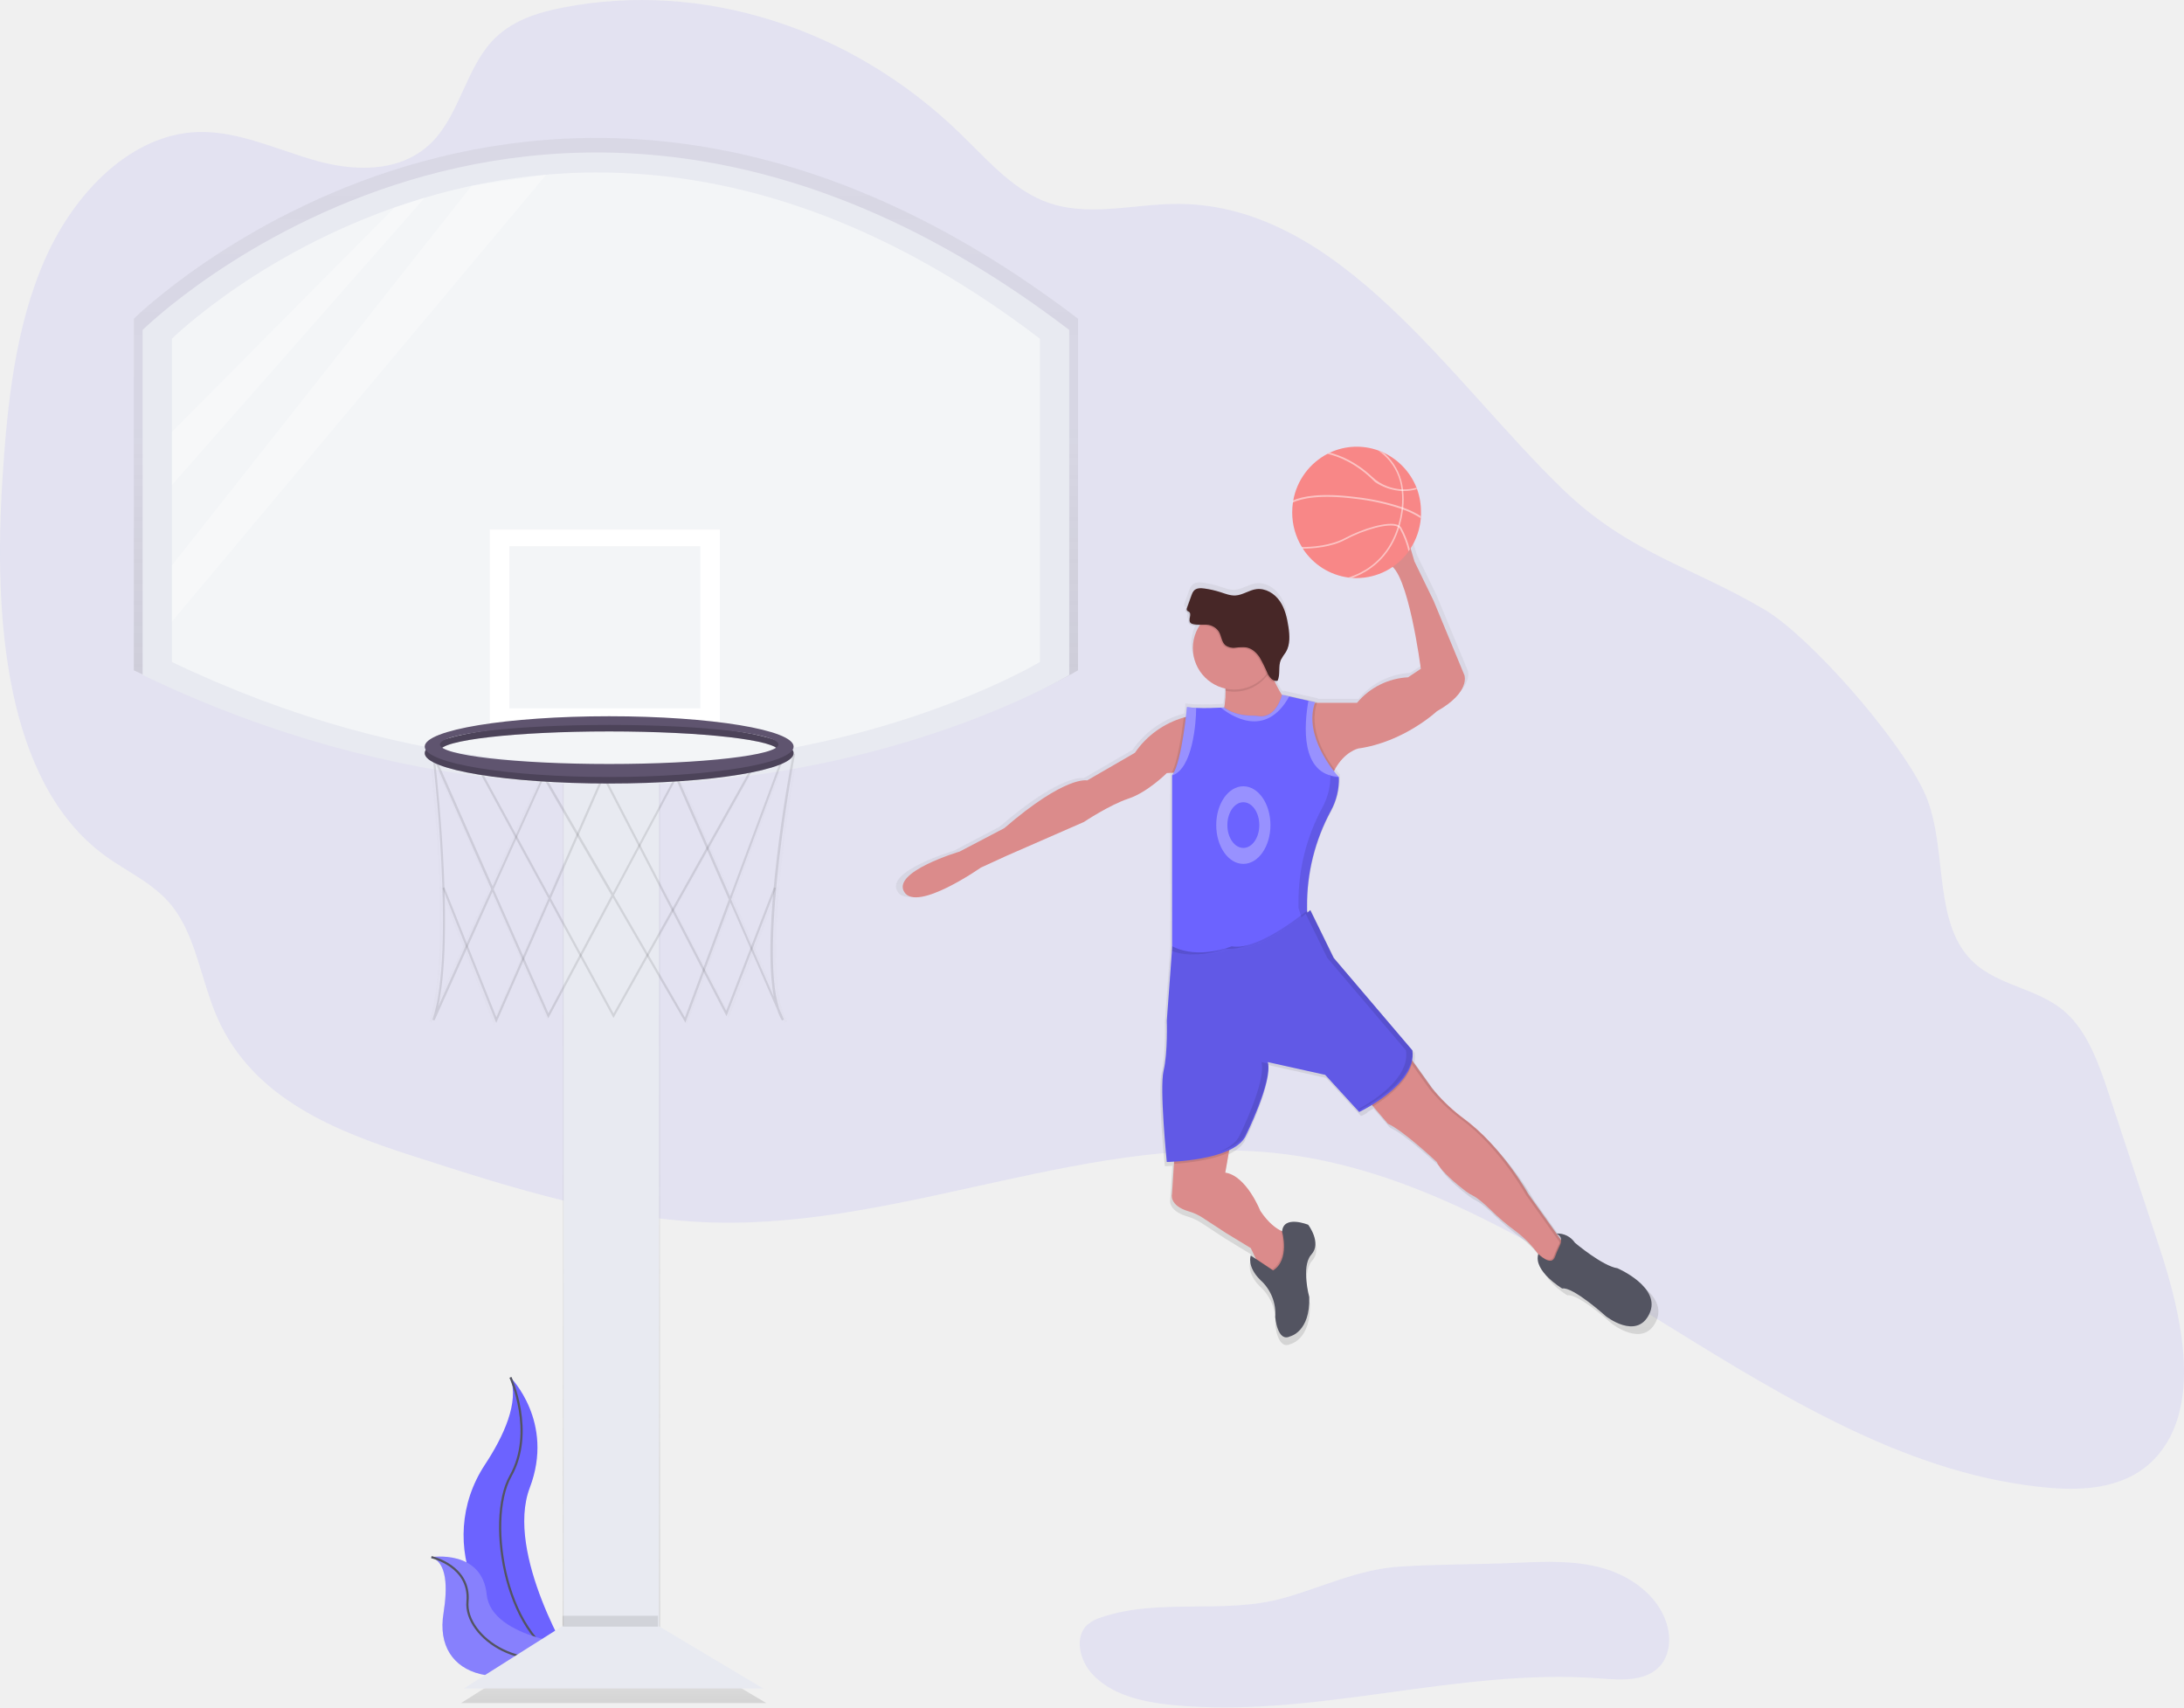
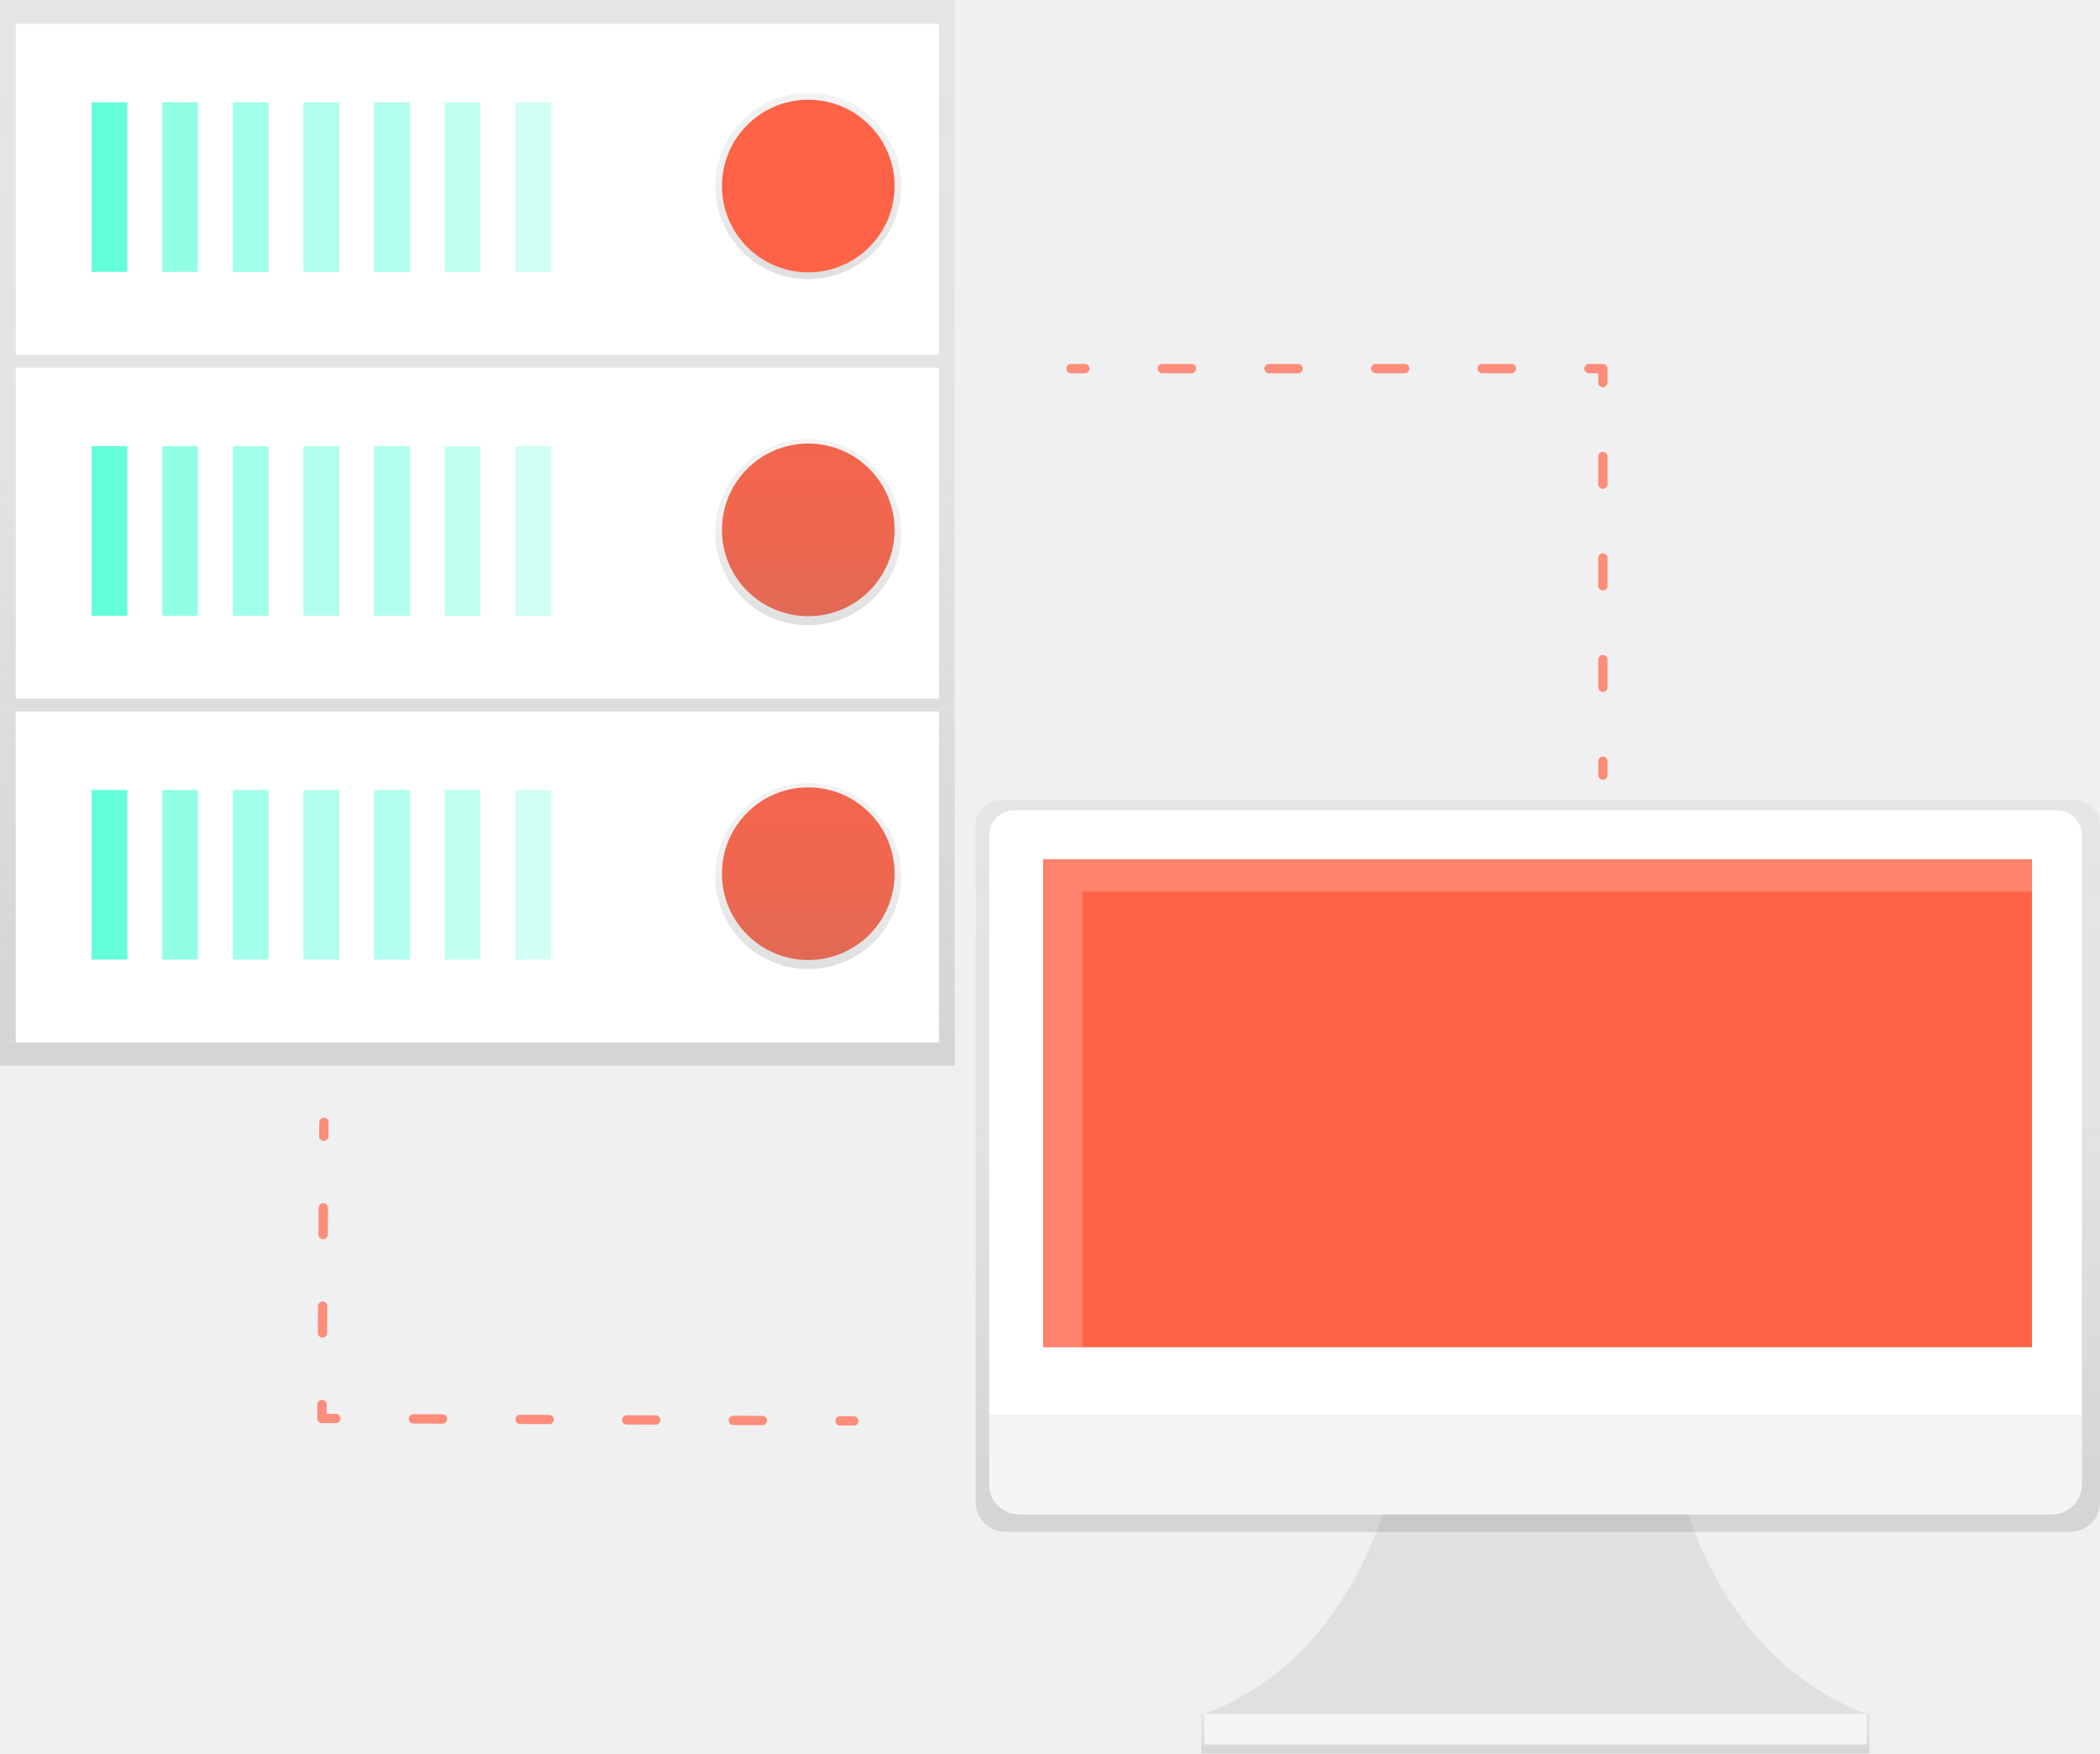
- <svg xmlns="http://www.w3.org/2000/svg" xmlns:xlink="http://www.w3.org/1999/xlink" id="00628a83-0b9a-47d0-8619-b1ca24d7a26b" data-name="Layer 1" width="1006.44" height="786.79" viewBox="0 0 1006.44 786.79">
+ <svg xmlns="http://www.w3.org/2000/svg" xmlns:xlink="http://www.w3.org/1999/xlink" id="d208afe9-d246-44b1-9723-4e792280c828" data-name="Layer 1" width="904" height="754.77" viewBox="0 0 904 754.77">
  <defs>
-     <linearGradient id="154b1a25-d2d5-4d24-bf12-65113bdf24ef" x1="281.77" y1="766.42" x2="281.77" y2="356.78" gradientUnits="userSpaceOnUse">
+     <linearGradient id="d0586609-2d1f-4894-831f-bc1bf1cfe805" x1="205.5" y1="458.72" x2="205.5" gradientUnits="userSpaceOnUse">
      <stop offset="0" stop-color="gray" stop-opacity="0.25" />
      <stop offset="0.54" stop-color="gray" stop-opacity="0.12" />
      <stop offset="1" stop-color="gray" stop-opacity="0.1" />
    </linearGradient>
-     <linearGradient id="f1776664-37cb-48f1-80ae-30292b15ef38" x1="282.79" y1="784.76" x2="282.79" y2="753.17" xlink:href="#154b1a25-d2d5-4d24-bf12-65113bdf24ef" />
-     <linearGradient id="cf3a3245-c568-4114-8717-b243d46b2a23" x1="376" y1="417.12" x2="376" y2="120.14" xlink:href="#154b1a25-d2d5-4d24-bf12-65113bdf24ef" />
-     <linearGradient id="8b3f97c1-33fb-40e9-8f93-a5df9caeeb34" x1="376" y1="407.73" x2="376" y2="129.53" xlink:href="#154b1a25-d2d5-4d24-bf12-65113bdf24ef" />
-     <linearGradient id="5763ee86-6263-43d4-9570-4db35da706dc" x1="278.71" y1="332.33" x2="278.71" y2="240.62" xlink:href="#154b1a25-d2d5-4d24-bf12-65113bdf24ef" />
-     <linearGradient id="c0ee58d2-4045-4f64-8068-9a1b57d12ec8" x1="278.71" y1="324.54" x2="278.71" y2="248.4" xlink:href="#154b1a25-d2d5-4d24-bf12-65113bdf24ef" />
-     <linearGradient id="b7351db0-8488-47e6-875e-ad79cd85291f" x1="379.43" y1="528.7" x2="379.43" y2="399.85" xlink:href="#154b1a25-d2d5-4d24-bf12-65113bdf24ef" />
-     <linearGradient id="df2d30de-7c93-457c-a852-558035659571" x1="372.98" y1="528.83" x2="372.98" y2="406.67" xlink:href="#154b1a25-d2d5-4d24-bf12-65113bdf24ef" />
-     <linearGradient id="810a073f-ed65-4f91-bd1c-fe863edb79d8" x1="317.13" y1="469.09" x2="317.13" y2="351.45" xlink:href="#154b1a25-d2d5-4d24-bf12-65113bdf24ef" />
-     <linearGradient id="80aa0821-7704-436a-990d-04bcfc5f5995" x1="377.53" y1="416.44" x2="377.53" y2="387.91" xlink:href="#154b1a25-d2d5-4d24-bf12-65113bdf24ef" />
-     <linearGradient id="af85e265-87c7-4448-8525-9b56db40aa3d" x1="377.53" y1="413.39" x2="377.53" y2="384.86" xlink:href="#154b1a25-d2d5-4d24-bf12-65113bdf24ef" />
-     <linearGradient id="47c578f4-0670-48af-99fb-bd8518179770" x1="685.33" y1="676.36" x2="685.33" y2="279.53" xlink:href="#154b1a25-d2d5-4d24-bf12-65113bdf24ef" />
+     <linearGradient id="dc1a1433-8955-4fce-8d84-3a5c46e8d5cb" x1="347.94" y1="120.14" x2="347.94" y2="40.02" xlink:href="#d0586609-2d1f-4894-831f-bc1bf1cfe805" />
+     <linearGradient id="6583b9bd-7f21-4a55-b428-c52c7257def0" x1="347.94" y1="269.14" x2="347.94" y2="189.02" xlink:href="#d0586609-2d1f-4894-831f-bc1bf1cfe805" />
+     <linearGradient id="d5bb9150-ad00-4040-8c31-39c92932ad3e" x1="347.94" y1="417.14" x2="347.94" y2="337.02" xlink:href="#d0586609-2d1f-4894-831f-bc1bf1cfe805" />
+     <linearGradient id="43ab44a3-beba-4304-ae82-955b08a7fed3" x1="660.91" y1="754.77" x2="660.91" y2="737.77" xlink:href="#d0586609-2d1f-4894-831f-bc1bf1cfe805" />
+     <linearGradient id="e180fe82-c096-4b7f-a7fc-e0d67eafb4b3" x1="810" y1="732" x2="810" y2="417" xlink:href="#d0586609-2d1f-4894-831f-bc1bf1cfe805" />
  </defs>
-   <path d="M332,691.27s20.48,20.48,8.92,50.87,19.82,80.94,19.82,80.94l-1-.16c-42.07-7.42-63-55.54-39.58-91.28C328.94,718.36,336.07,702.77,332,691.27Z" transform="translate(-96.78 -56.6)" fill="#6c63ff" />
-   <path d="M332,691.27s11.56,25.11,0,45.59-2,78,28.74,86.22" transform="translate(-96.78 -56.6)" fill="none" stroke="#535461" stroke-miterlimit="10" />
-   <path d="M295.56,774.12s23.37-3.72,25.5,17.22S366,815.19,366,815.19l-.8.53c-35.35,23.21-69.14,14.78-64-16C303,788.24,302.89,776.73,295.56,774.12Z" transform="translate(-96.78 -56.6)" fill="#6c63ff" />
-   <path d="M295.56,774.12s23.37-3.72,25.5,17.22S366,815.19,366,815.19l-.8.53c-35.35,23.21-69.14,14.78-64-16C303,788.24,302.89,776.73,295.56,774.12Z" transform="translate(-96.78 -56.6)" fill="#f5f5f5" opacity="0.2" />
-   <path d="M295.56,774.12s18.14,4,16.65,20.48,26.94,36.27,53.79,20.6" transform="translate(-96.78 -56.6)" fill="none" stroke="#535461" stroke-miterlimit="10" />
-   <path d="M983.07,420.67c11.44,23.49,4.16,57.19,20.36,76.39,11.88,14.08,31.6,14,45.07,25.88,10.48,9.27,15.7,24.44,20.45,38.84l23.08,70c10.51,31.88,19.49,72.92-1.68,96.29-12.69,14-31.86,15.59-49.19,14.1C915.73,731.38,814.84,604.88,689.84,588.55,601.49,577,514.2,622.44,425.34,619.93c-47-1.33-92.89-16-138.24-30.64-34.88-11.23-73.59-26-90.22-63.86-7.43-16.92-9.74-37.36-20.78-51.27-8.46-10.67-20.69-15.72-31.2-23.45C99.12,417,93.87,341.6,97.86,278.11c2.21-35.22,5.95-71.28,19.88-102.54s40.14-57.11,70.06-58.13c18.92-.65,37,8.37,55.41,13.41s40,5.19,53.82-10c11.34-12.47,14.9-32.5,26.24-45,8.83-9.71,21.15-13.48,33.06-15.79,64.05-12.42,132.28,9.14,182.51,57.66,12.21,11.79,23.84,25.39,38.76,31.44,19.87,8.05,41.59,1.23,62.6,1.4,74.12.6,124.39,80.82,176.63,131.39,30.54,29.57,60.08,35.94,93.22,55.64C930.56,349.79,970.7,395.28,983.07,420.67Z" transform="translate(-96.78 -56.6)" fill="#6c63ff" opacity="0.1" />
-   <rect x="259.35" y="356.78" width="44.84" height="409.64" fill="url(#154b1a25-d2d5-4d24-bf12-65113bdf24ef)" />
-   <polygon points="353.1 784.76 212.47 784.76 262.41 753.17 300.11 753.17 353.1 784.76" fill="url(#f1776664-37cb-48f1-80ae-30292b15ef38)" />
-   <path d="M158.44,203.47S348,16,593.56,203.47v162s-192.59,116.17-435.11,0Z" transform="translate(-96.78 -56.6)" fill="url(#cf3a3245-c568-4114-8717-b243d46b2a23)" />
-   <path d="M172.2,207.59s177.55-175.64,407.6,0V359.37s-180.41,108.82-407.6,0Z" transform="translate(-96.78 -56.6)" fill="url(#8b3f97c1-33fb-40e9-8f93-a5df9caeeb34)" />
-   <rect x="224.7" y="240.62" width="108.01" height="91.71" fill="url(#5763ee86-6263-43d4-9570-4db35da706dc)" />
-   <rect x="233.87" y="248.4" width="89.67" height="76.14" fill="url(#c0ee58d2-4045-4f64-8068-9a1b57d12ec8)" />
-   <g opacity="0.1">
-     <path d="M413.29,528.7,379.22,470,349,526.64l-26.22-59.36-27.28,60.44-.95-.38c11-32.12.09-123.17,0-124.09l-.42-3.41,28.68,64.93,23.91-53,32.53,56.07L409,412l25.2,57.51,24.46-65.77,6.12-1.22-.14.74c-.18.94-16.89,89-7.39,118.86l2.26,5.16-.9.47a24.73,24.73,0,0,1-2.32-5.29l-22-50.23Zm-33.51-59.79,33.3,57.41,20.61-55.41-24.78-56.55ZM323.3,466,349,524.31l29.58-55.38L346.77,414Zm-27.42-59.56c1.74,15.68,8.51,82.57,1.35,114.85l25-55.29ZM434.8,470.89l20.07,45.8c-6.1-32.6,7-104.11,8.64-112.85l-4.07.81Z" transform="translate(-96.78 -56.6)" fill="url(#b7351db0-8488-47e6-875e-ad79cd85291f)" />
+   <rect width="411" height="458.72" fill="url(#d0586609-2d1f-4894-831f-bc1bf1cfe805)" />
+   <rect x="6.79" y="306.27" width="397.41" height="142.46" fill="#fff" />
+   <rect x="39.41" y="340.06" width="15.4" height="73" fill="#64ffda" />
+   <g opacity="0.7">
+     <rect x="69.81" y="340.06" width="15.4" height="73" fill="#64ffda" />
  </g>
-   <g opacity="0.1">
-     <path d="M324.52,528.83l-25.28-63.29.95-.38,24.38,61L349,470.41l-32.57-59.84.89-.49,32.19,59.15,24.41-55.68.3,0,72.48-6.85L379.56,526.53l-29.93-55Zm25.63-58.47,29.42,54.06,65.31-116.55-70.24,6.64Z" transform="translate(-96.78 -56.6)" fill="url(#df2d30de-7c93-457c-a852-558035659571)" />
+   <g opacity="0.6">
+     <rect x="100.22" y="340.06" width="15.4" height="73" fill="#64ffda" />
  </g>
-   <g opacity="0.1">
-     <polygon points="335.84 469.09 335.32 468.09 275.2 351.92 276.11 351.45 335.71 466.61 358.11 408.57 359.06 408.94 335.84 469.09" fill="url(#810a073f-ed65-4f91-bd1c-fe863edb79d8)" />
+   <g opacity="0.5">
+     <rect x="130.62" y="340.06" width="15.4" height="73" fill="#64ffda" />
  </g>
-   <path d="M377.53,387.91c-47.84,0-86.61,6.39-86.61,14.27s38.78,14.27,86.61,14.27,86.61-6.39,86.61-14.27S425.36,387.91,377.53,387.91Zm0,22.42c-43.9,0-79.48-4.11-79.48-9.17S333.63,392,377.53,392,457,396.09,457,401.16,421.42,410.33,377.53,410.33Z" transform="translate(-96.78 -56.6)" fill="url(#80aa0821-7704-436a-990d-04bcfc5f5995)" />
-   <g opacity="0.2">
-     <path d="M377.53,387.91c-47.84,0-86.61,6.39-86.61,14.27s38.78,14.27,86.61,14.27,86.61-6.39,86.61-14.27S425.36,387.91,377.53,387.91Zm0,22.42c-43.9,0-79.48-4.11-79.48-9.17S333.63,392,377.53,392,457,396.09,457,401.16,421.42,410.33,377.53,410.33Z" transform="translate(-96.78 -56.6)" fill="url(#80aa0821-7704-436a-990d-04bcfc5f5995)" />
+   <g opacity="0.5">
+     <rect x="161.02" y="340.06" width="15.4" height="73" fill="#64ffda" />
  </g>
-   <path d="M377.53,384.86c-47.84,0-86.61,6.39-86.61,14.27s38.78,14.27,86.61,14.27,86.61-6.39,86.61-14.27S425.36,384.86,377.53,384.86Zm0,22.42c-43.9,0-79.48-4.11-79.48-9.17s35.59-9.17,79.48-9.17S457,393,457,398.1,421.42,407.27,377.53,407.27Z" transform="translate(-96.78 -56.6)" fill="url(#af85e265-87c7-4448-8525-9b56db40aa3d)" />
-   <rect x="259.72" y="358.04" width="44" height="402" fill="#e8eaf1" />
-   <polygon points="351.72 778.04 213.72 778.04 262.72 747.04 299.72 747.04 351.72 778.04" fill="#e8eaf1" />
-   <path d="M162.5,208.64s186-184,427,0v159s-189,114-427,0Z" transform="translate(-96.78 -56.6)" fill="#e8eaf1" />
-   <path d="M176,212.69s174.24-172.37,400,0V361.63s-177,106.79-400,0Z" transform="translate(-96.78 -56.6)" fill="#f3f5f7" />
-   <rect x="225.72" y="244.04" width="106" height="90" fill="#fff" />
-   <rect x="234.72" y="251.68" width="88" height="74.72" fill="#f3f5f7" />
-   <path d="M412.6,527.81l-33.44-57.64-29.71,55.61-25.73-58.25L297,526.85l-.93-.37c10.84-31.53.09-120.88,0-121.78l-.41-3.35,28.15,63.72,23.47-52,31.92,55,29.27-54.8,24.73,56.44,24-64.55,6-1.2-.14.73c-.18.93-16.58,87.34-7.25,116.65l2.22,5.06-.89.46a24.27,24.27,0,0,1-2.28-5.19l-21.6-49.3Zm-32.88-58.68,32.68,56.34,20.22-54.37-24.31-55.5Zm-55.44-2.82,25.26,57.2,29-54.35-31.25-53.88Zm-26.91-58.45c1.71,15.38,8.35,81,1.32,112.71l24.49-54.26ZM433.7,471.07,453.39,516c-6-32,6.86-102.17,8.48-110.74l-4,.8Z" transform="translate(-96.78 -56.6)" opacity="0.1" />
-   <path d="M325.48,527.94l-24.81-62.11.93-.37,23.93,59.89,24-54.74-32-58.72.88-.48,31.59,58,24-54.64.29,0,71.13-6.72L379.49,525.68l-29.37-54Zm25.15-57.38,28.87,53.05L443.6,409.23l-68.93,6.51Z" transform="translate(-96.78 -56.6)" opacity="0.1" />
-   <polygon points="334.79 468.26 334.27 467.27 275.27 353.27 276.16 352.81 334.65 465.82 356.64 408.86 357.57 409.22 334.79 468.26" opacity="0.1" />
-   <path d="M377.5,389.64c-46.94,0-85,6.27-85,14s38.06,14,85,14,85-6.27,85-14S424.44,389.64,377.5,389.64Zm0,22c-43.08,0-78-4-78-9s34.92-9,78-9,78,4,78,9S420.58,411.64,377.5,411.64Z" transform="translate(-96.78 -56.6)" fill="#5f546f" />
-   <path d="M377.5,389.64c-46.94,0-85,6.27-85,14s38.06,14,85,14,85-6.27,85-14S424.44,389.64,377.5,389.64Zm0,22c-43.08,0-78-4-78-9s34.92-9,78-9,78,4,78,9S420.58,411.64,377.5,411.64Z" transform="translate(-96.78 -56.6)" opacity="0.2" />
-   <path d="M377.5,386.64c-46.94,0-85,6.27-85,14s38.06,14,85,14,85-6.27,85-14S424.44,386.64,377.5,386.64Zm0,22c-43.08,0-78-4-78-9s34.92-9,78-9,78,4,78,9S420.58,408.64,377.5,408.64Z" transform="translate(-96.78 -56.6)" fill="#5f546f" />
-   <path d="M688.17,793c-27.09,7.61-56.94-.17-83.62,8.77a18.56,18.56,0,0,0-6.46,3.3c-6.38,5.57-3.86,16.44,1.84,22.7,9.11,10,23.43,13.12,36.88,14.46C702.51,848.76,768.22,825,834,830c9.78.75,21.18,1.56,27.74-5.73,4.84-5.37,5.17-13.65,2.78-20.47-4.39-12.52-16.52-21.07-29.29-24.66s-26.3-3-39.56-2.41c-18,.82-36.15.59-54.1,1.78C722.38,779.83,706.35,787.93,688.17,793Z" transform="translate(-96.78 -56.6)" fill="#6c63ff" opacity="0.1" />
-   <path d="M845,644c-7-1-19.94-12-19.94-12a9.86,9.86,0,0,0-8.59-4.37l-12.85-18.07A134.85,134.85,0,0,0,786,585.75q-1.65-1.83-3.41-3.55a95.94,95.94,0,0,0-11.14-9.5,66.31,66.31,0,0,1-7.34-6.36,85,85,0,0,1-6-6.64l-8.94-12.52-.6-.85a13.69,13.69,0,0,0,.18-3.71c0-.29-.06-.58-.1-.87l-36.9-43.38-11-22.44,0,0h0c-.13.11-.57.48-1.26,1l-.2-.57v-.26l0-1.89a92.53,92.53,0,0,1,11.21-44.48,31.26,31.26,0,0,0,3.79-14.93c0-.42,0-.84,0-1.26l-.19-.21c-.35-.39-1.15-1.29-2.18-2.62.13-.26.27-.53.4-.78,4.58-8.42,10.95-9.86,10.95-9.86,21.44-3,36.9-17.45,36.9-17.45,16-9,13-17,13-17l-14.46-34.9-9-18.45-2.49-8.48a143,143,0,0,0-3.45-16.73c-2.13-8.12-12.74-10.43-17.86-3.78-.12.16-.25.33-.37.51a16,16,0,0,0,2.86,21.35c5,4.26,9.35,8.63,9.35,8.63,9,2.49,15,48.86,15,48.86l-6,4a33.35,33.35,0,0,0-23.93,12H704c0-.08.05-.16.08-.25l-3.12-.7-9-2-3.33-.75-.05.21-.94-.21,0,.13a56,56,0,0,1-3.4-6.23,2.71,2.71,0,0,0,.81,0c.07-.15.13-.3.18-.45l.32,0c1.39-3,.19-6.75,1.53-9.81a36.42,36.42,0,0,1,2.4-3.73c2-3.45,1.76-7.77,1.17-11.73-.64-4.26-1.62-8.61-4.07-12.16s-6.68-6.15-11-5.59c-3.4.45-6.38,2.78-9.8,3-2.42.14-4.74-.81-7-1.55a44.54,44.54,0,0,0-7.59-1.73c-1.71-.24-3.72-.27-4.87,1l-.1.13a2.93,2.93,0,0,0-.4.37,5.66,5.66,0,0,0-1,1.9l-2.21,6.09a1.4,1.4,0,0,0,0,1.35c.2.25.55.32.82.49,1.75,1.13-.6,3.92.85,5.29.87.82,2.73.91,4.57.9A19.44,19.44,0,0,0,661.08,372c0,.33,0,.66,0,1a40.88,40.88,0,0,1-.62,7.87h0L659,381c-2.43.13-7.34.32-11.63.12a38.75,38.75,0,0,1-4.29-.41s-.17,1.82-.5,4.61l-1,.28a41.68,41.68,0,0,0-22.9,16.54l-22.44,13s-10-2.49-38.89,22.44l-20.94,11S504.42,458,510.4,467.46,546.3,456,546.3,456l12-5.48,36.4-16s12-8,20.94-11,17.95-12,17.95-12l2.25-.12,1-.06a8.45,8.45,0,0,1-.49.78c-.09.14-.19.27-.29.39v80.27l-.16,2.23.07,0h0l-2.4,32.65s.5,15-1.5,23.43,1.5,42.88,1.5,42.88,1.31,0,3.44-.15l-.06,1-.88,14.11s-1.68,5.44,8,8.27a23.38,23.38,0,0,1,6.26,2.87l11.16,7.31,11.47,7,2.32,4.87.11.24L672.95,638s-2,5,4.49,11.47a21.2,21.2,0,0,1,7,17.45s1,12,7,9c0,0,9.47-2,9-18.45,0,0-3.78-13.7.62-19.49q.18-.24.38-.46c5-5.48-1.5-14-1.5-14s-11.55-4.66-12.2,3.08l-.48-.21c-2.08-1-5.81-3.43-9.76-9.35,0,0-6.48-16.45-16.45-17.95l1.67-9.47.19-1.09c3.43-1.62,6.21-3.71,7.61-6.4v0l.06-.12,0-.05,0-.07,0-.07,0-.07.05-.1,0-.08.05-.11.06-.12,0-.1.07-.14L671,581l.07-.15.06-.13.08-.17.07-.14.08-.17.09-.18.07-.14.1-.21.07-.14.43-.93.06-.12.12-.26.09-.19.13-.29.08-.17.15-.34.06-.14.16-.35.08-.17.16-.36.07-.16.17-.38.07-.15.18-.4.06-.15.18-.42.06-.14.2-.45,0-.08c3.19-7.42,7.2-18.09,7-24.41a14.54,14.54,0,0,0,0-1.51l-.12,0,0-.1c0-.21-.08-.41-.14-.6l26.92,6,16,17.45.07,0h0l0,0,0,0,.06,0,.07,0,.08,0,.08,0,.1-.05.09,0,.13-.06.1-.05.14-.07.12-.06.17-.09.11-.06.19-.1.12-.07.2-.1.14-.08.22-.12.14-.07.23-.13.16-.09.25-.14L727,569l.28-.16.15-.08.29-.16.17-.1.3-.17.16-.1.32-.19.17-.1.33-.2.16-.1.35-.21.06,0,.56.65,7,8.12c7,3,22.94,17.95,22.94,17.95,1.84,4.41,9.63,10.71,13.61,13.73a24.85,24.85,0,0,0,3.61,2.22c2.18,1.13,5.25,3.82,8.06,6.54a102.69,102.69,0,0,0,11.77,10,52.47,52.47,0,0,1,10.19,10.28h0l.34.44c-2.38,8,11.24,16.13,11.24,16.13,5-1,20.44,13,20.44,13s14.46,11.47,20.44-1S845,644,845,644Zm-26.42-13.36-2-2.83h0A3.46,3.46,0,0,1,818.55,630.61Z" transform="translate(-96.78 -56.6)" fill="url(#47c578f4-0670-48af-99fb-bd8518179770)" />
-   <path d="M694.23,385.85s-50.45,29.39-39.67,12.73a41.91,41.91,0,0,0,7-23.7,30.83,30.83,0,0,0-1.1-8.14l21.06-9.8a20.3,20.3,0,0,0,.76,8.59C685.23,375.95,694.23,385.85,694.23,385.85Z" transform="translate(-96.78 -56.6)" fill="#db8b8b" />
-   <path d="M682.25,365.54a19.12,19.12,0,0,1-20.72,9.35,30.83,30.83,0,0,0-1.1-8.14l21.06-9.8A20.3,20.3,0,0,0,682.25,365.54Z" transform="translate(-96.78 -56.6)" opacity="0.1" />
-   <circle cx="568.8" cy="298.64" r="19.1" fill="#db8b8b" />
-   <path d="M653.37,345.08a7.33,7.33,0,0,1,4.55,3c1.26,2,1.23,4.74,3,6.3a6.34,6.34,0,0,0,4.65,1.18,22.42,22.42,0,0,1,4.91-.17c2.65.43,4.82,2.39,6.29,4.63a63.82,63.82,0,0,1,3.56,7.2,8.5,8.5,0,0,0,1.78,2.63,3.41,3.41,0,0,0,2.93.94c1.37-3,.19-6.64,1.5-9.63a35.77,35.77,0,0,1,2.35-3.66c2-3.39,1.73-7.63,1.14-11.52-.63-4.19-1.59-8.46-4-11.94s-6.56-6-10.76-5.49c-3.34.44-6.27,2.73-9.63,2.93-2.37.14-4.66-.79-6.92-1.52a43.75,43.75,0,0,0-7.45-1.7c-1.68-.23-3.65-.27-4.78,1a5.56,5.56,0,0,0-1,1.86l-2.17,6a1.38,1.38,0,0,0,0,1.33c.2.24.54.31.8.49,1.72,1.11-.59,3.85.83,5.2S651.38,344.61,653.37,345.08Z" transform="translate(-96.78 -56.6)" opacity="0.1" />
-   <path d="M653.86,344.59a7.33,7.33,0,0,1,4.55,3c1.26,2,1.23,4.74,3,6.3a6.34,6.34,0,0,0,4.65,1.18,22.42,22.42,0,0,1,4.91-.17c2.65.43,4.82,2.39,6.29,4.63a63.82,63.82,0,0,1,3.56,7.2,8.5,8.5,0,0,0,1.78,2.63,3.41,3.41,0,0,0,2.93.94c1.37-3,.19-6.64,1.5-9.63a35.77,35.77,0,0,1,2.35-3.66c2-3.39,1.73-7.63,1.14-11.52-.63-4.19-1.59-8.46-4-11.94s-6.56-6-10.76-5.49c-3.34.44-6.27,2.73-9.63,2.93-2.37.14-4.66-.79-6.92-1.52a43.75,43.75,0,0,0-7.45-1.7c-1.68-.23-3.65-.27-4.78,1a5.56,5.56,0,0,0-1,1.86l-2.17,6a1.38,1.38,0,0,0,0,1.33c.2.24.54.31.8.49,1.72,1.11-.59,3.85.83,5.2S651.87,344.12,653.86,344.59Z" transform="translate(-96.78 -56.6)" fill="#472727" />
-   <path d="M758.88,384.38s-15.18,14.2-36.24,17.14c0,0-6.26,1.42-10.76,9.69a35.07,35.07,0,0,0-3.45,9.9l-22.6-38.29-1.4-2.37h37.71a32.76,32.76,0,0,1,23.51-11.75l5.88-3.92s-5.88-45.55-14.69-48c0,0-4.3-4.3-9.19-8.48a15.72,15.72,0,0,1-2.81-21c.12-.17.24-.34.37-.5,5-6.53,15.45-4.26,17.55,3.72A140.45,140.45,0,0,1,746.15,307l2.45,8.33,8.82,18.12,14.2,34.28S774.55,375.57,758.88,384.38Z" transform="translate(-96.78 -56.6)" fill="#db8b8b" />
-   <path d="M646.23,386.34l-2.94,26-6.61.37-2.21.12s-8.82,8.82-17.63,11.75-20.57,10.78-20.57,10.78L560.52,451l-11.75,5.39S519.38,477,513.5,467.65,539,449,539,449l20.57-10.78c28.41-24.49,38.2-22,38.2-22l22-12.73a40.94,40.94,0,0,1,22.49-16.25A27.7,27.7,0,0,1,646.23,386.34Z" transform="translate(-96.78 -56.6)" fill="#db8b8b" />
-   <path d="M711.88,411.21a35.07,35.07,0,0,0-3.45,9.9l-22.6-38.29a15.67,15.67,0,0,0,1.41-2.37,19,19,0,0,0,1.36-3.67l3.27.74,8.85,2,3.07.69c0,.08-.06.16-.08.24C699.59,392.55,707.36,405.22,711.88,411.21Z" transform="translate(-96.78 -56.6)" opacity="0.1" />
-   <path d="M646.23,386.34l-2.94,26-6.61.37c2.81-5,4.72-18.24,5.59-25.43A27.7,27.7,0,0,1,646.23,386.34Z" transform="translate(-96.78 -56.6)" opacity="0.1" />
-   <path d="M710.1,430.17a90.84,90.84,0,0,0-11,44.12l0,1.92v.25s5.39,14.69,0,14.69-4.9,7.35-11.75,8.82-30.86,11.75-38.2,7.35-12.24-13.71-12.24-13.71V413.77c.1-.12.2-.25.29-.39,4.23-6,6.57-31,6.57-31a38.07,38.07,0,0,0,4.22.41c4.21.2,9,0,11.42-.12l1.5-.09c4.23,3.31,10,3.79,12.86,3.79a21.67,21.67,0,0,1,3,.22c8.27,1.16,10.79-9.83,10.79-9.83l3.27.74,8.85,2,3.07.69c-5.51,15.61,9,32.3,10.83,34.32l.19.21A30.64,30.64,0,0,1,710.1,430.17Z" transform="translate(-96.78 -56.6)" fill="#6c63ff" />
-   <path d="M648,382.83c0,6.49-1.55,28-11.07,31.11v-.17c.1-.12.2-.25.29-.39,4.23-6,6.57-31,6.57-31A38.07,38.07,0,0,0,648,382.83Z" transform="translate(-96.78 -56.6)" fill="#fff" opacity="0.3" />
-   <path d="M713.63,414.54c-17.92-.92-15.8-24.36-13.9-35l3.07.69C697.29,395.83,711.79,412.52,713.63,414.54Z" transform="translate(-96.78 -56.6)" fill="#fff" opacity="0.3" />
-   <g opacity="0.1">
-     <path d="M713.82,415.24a.24.24,0,0,0-.19-.21c-4-1,.44.45-4-1-.17-.06.24-.73.24-.73a30.64,30.64,0,0,1-3.72,15.42,90.84,90.84,0,0,0-11,44.12l0,1.92V475s5.39,14.69,0,14.69-4.9,7.35-11.75,8.82c-6.28,1.35-26.93,10.08-36,8.15.56.41,1.13.8,1.72,1.15,7.35,4.41,31.35-5.88,38.2-7.35s6.37-8.82,11.75-8.82,0-14.69,0-14.69v-.25l0-1.92a90.84,90.84,0,0,1,11-44.12A30.64,30.64,0,0,0,713.82,415.24Z" transform="translate(-96.78 -56.6)" />
-     <path d="M662.1,383.62c-.23-.16-.47-.33-.69-.5l-.52,0C661.29,383.32,661.7,383.47,662.1,383.62Z" transform="translate(-96.78 -56.6)" />
+   <g opacity="0.4">
+     <rect x="191.42" y="340.06" width="15.4" height="73" fill="#64ffda" />
  </g>
-   <path d="M816.67,628.78,810.8,642a82.16,82.16,0,0,0-5.5-7.95h0a51.54,51.54,0,0,0-10-10.09,100.87,100.87,0,0,1-11.56-9.82c-2.76-2.67-5.78-5.32-7.92-6.43a24.41,24.41,0,0,1-3.55-2.18c-3.9-3-11.56-9.15-13.37-13.48,0,0-15.67-14.69-22.53-17.63l-6.84-8-7.86-9.17,20.08-20.08,5.91,8.27,8.79,12.3A80.13,80.13,0,0,0,770,571a91.15,91.15,0,0,1,13.8,12.33A132.47,132.47,0,0,1,801,606.74l12.63,17.75.09.14,2,2.79Z" transform="translate(-96.78 -56.6)" fill="#db8b8b" />
-   <path d="M692.27,630.25l-7.84,18.61L678.07,642l-2.62-5.5-2.28-4.79-11.27-6.86-11-7.18a23,23,0,0,0-6.15-2.82c-9.51-2.78-7.87-8.12-7.87-8.12l.87-13.86.6-9.65,26-2.94-1.3,7.35-1.64,9.3c9.8,1.47,16.16,17.63,16.16,17.63,3.87,5.81,7.54,8.22,9.59,9.18a7.51,7.51,0,0,0,1.68.61Z" transform="translate(-96.78 -56.6)" fill="#db8b8b" />
-   <path d="M813.72,624.64l-.23-.13h.14Z" transform="translate(-96.78 -56.6)" opacity="0.1" />
-   <path d="M816.67,628.78,810.8,642a82.16,82.16,0,0,0-5.5-7.95c.9.86,5.93,5.44,7.54,1.26a49,49,0,0,1,2.13-5,5.51,5.51,0,0,0,.73-2.85Z" transform="translate(-96.78 -56.6)" opacity="0.1" />
-   <path d="M816.19,627.91l-2-2.79-.09-.14-12.63-17.75a132.47,132.47,0,0,0-17.23-23.39,91.15,91.15,0,0,0-13.8-12.33,80.13,80.13,0,0,1-13.55-13.26L748.13,546l-5.91-8.27-.86.86,5.29,7.41,8.79,12.3A80.13,80.13,0,0,0,769,571.52a91.15,91.15,0,0,1,13.8,12.33A132.47,132.47,0,0,1,800,607.23L812.65,625l.09.14,2,2.79,1,1.36-5.26,11.84c.55.87.86,1.38.86,1.38l5.88-13.22Z" transform="translate(-96.78 -56.6)" opacity="0.1" />
-   <path d="M692.27,630.25l-7.84,18.61L678.07,642l-2.62-5.5,7.52,5c7.39-4.62,4.54-16.43,4.2-17.75a7.51,7.51,0,0,0,1.68.61Z" transform="translate(-96.78 -56.6)" opacity="0.1" />
-   <path d="M687.62,624.13s3.67,13-4.16,17.88l-10.29-6.86s-2,4.9,4.41,11.27a20.82,20.82,0,0,1,6.86,17.14s1,11.75,6.86,8.82c0,0,9.31-2,8.82-18.12,0,0-3.71-13.45.61-19.14q.18-.23.37-.45c4.9-5.39-1.47-13.71-1.47-13.71S688.11,616.3,687.62,624.13Z" transform="translate(-96.78 -56.6)" fill="#535461" />
-   <path d="M699.13,491.16c-5.39,0-4.9,7.35-11.75,8.82s-30.86,11.75-38.2,7.35-12.24-13.71-12.24-13.71v-1c12.24,6.37,27.43,0,27.43,0,10.82,2.08,29.43-12.11,34.77-16.42v.25S704.51,491.16,699.13,491.16Z" transform="translate(-96.78 -56.6)" opacity="0.1" />
-   <path d="M638.39,583.23l26-2.94-1.3,7.35c-8.05,3.74-19.64,4.89-25.26,5.24Z" transform="translate(-96.78 -56.6)" opacity="0.1" />
-   <path d="M747.64,545.46c-1.23,9-11.29,16.73-18.13,21l-7.86-9.17,20.08-20.08Z" transform="translate(-96.78 -56.6)" opacity="0.1" />
-   <path d="M664.35,493.6s-15.18,6.37-27.43,0l-2.45,33.31s.49,14.69-1.47,23,1.47,42.12,1.47,42.12,30.37-.49,36.24-11.75c0,0,12.73-25.47,10.29-34.28l26.45,5.88L723.13,569s26.94-12.73,24.49-28.41L711.37,498,700.6,476S677.09,496.05,664.35,493.6Z" transform="translate(-96.78 -56.6)" fill="#6c63ff" />
-   <path d="M723.13,569l-15.67-17.14L681,546c.06.22.11.45.16.69a9.75,9.75,0,0,1,.14,1.42c.41,10.19-10.58,32.18-10.58,32.18-5.88,11.27-36.24,11.75-36.24,11.75S631,558.26,633,549.93s1.47-23,1.47-23l2.36-32.07.09-1.23a26.34,26.34,0,0,0,11,2.8,42.62,42.62,0,0,0,15.91-2.59l.52-.21q.43.08.88.13c10.52,1.16,27.39-11.38,33.26-16.05,1.33-1.06,2.1-1.71,2.1-1.71l10.78,22,36.24,42.61a11.71,11.71,0,0,1,.14,1.48C748.38,557.09,723.13,569,723.13,569Z" transform="translate(-96.78 -56.6)" opacity="0.1" />
-   <path d="M690.88,377.53c-10.91,19.71-27,8.8-31.46,5.18l1.5-.09c4.23,3.31,10,3.79,12.86,3.79a21.67,21.67,0,0,1,3,.22c8.27,1.16,10.79-9.83,10.79-9.83Z" transform="translate(-96.78 -56.6)" fill="#fff" opacity="0.3" />
-   <path d="M814,625a9.65,9.65,0,0,1,8.57,4.28S835.29,640,842.14,641c0,0,20.57,8.82,14.69,21.06s-20.08,1-20.08,1-15.18-13.71-20.08-12.73c0,0-13.47-8.08-11-15.92,0,0,5.9,6,7.68,1.39a48.79,48.79,0,0,1,2.12-5C816.42,628.92,816.91,626.47,814,625Z" transform="translate(-96.78 -56.6)" fill="#535461" />
-   <path d="M661.13,493.72c-5.12,1.49-15.42,3.48-24.2-1.09l-.16,2.19C647.42,498.69,659.2,494.47,661.13,493.72Z" transform="translate(-96.78 -56.6)" opacity="0.1" />
-   <path d="M672.26,492a17.51,17.51,0,0,1-7.91.67s-1.08.45-2.88,1C664.6,494.2,668.36,493.43,672.26,492Z" transform="translate(-96.78 -56.6)" opacity="0.1" />
-   <path d="M747.76,542.1c-.47,14.53-24.63,25.95-24.63,25.95l-.34-.37c6.69-3.67,23.87-14.4,21.89-27.06L708.43,498l-9.94-20.33c1.33-1.06,2.1-1.71,2.1-1.71l10.78,22,36.24,42.61A11.71,11.71,0,0,1,747.76,542.1Z" transform="translate(-96.78 -56.6)" opacity="0.1" />
-   <path d="M678.07,546c2.45,8.82-10.29,34.28-10.29,34.28-1.74,3.33-5.61,5.72-10.21,7.43,5.84-1.74,11.05-4.39,13.15-8.41,0,0,11.3-22.6,10.56-32.59Z" transform="translate(-96.78 -56.6)" opacity="0.1" />
-   <path d="M669.74,418.91c-6.9,0-12.49,8-12.49,17.88s5.59,17.88,12.49,17.88,12.49-8,12.49-17.88S676.64,418.91,669.74,418.91Zm0,28.41c-4.06,0-7.36-4.71-7.36-10.53s3.29-10.53,7.36-10.53,7.36,4.71,7.36,10.53S673.8,447.32,669.74,447.32Z" transform="translate(-96.78 -56.6)" fill="#fff" opacity="0.3" />
-   <path d="M751.6,292.73q0,.87,0,1.72c0,.31,0,.62-.07.92a30.35,30.35,0,0,1-5,14.37c-.19.29-.39.57-.59.85a29.52,29.52,0,0,1-24,12.38c-.67,0-1.34,0-2-.07s-1.23-.1-1.84-.18h0a29.65,29.65,0,0,1-20.92-13.29c-.16-.23-.31-.48-.45-.71l0-.05a30.47,30.47,0,0,1-4.47-15.94,31,31,0,0,1,.32-4.48l.16-1a30.24,30.24,0,0,1,15.88-21.58l1.08-.53a29.36,29.36,0,0,1,22.51-.87,28.57,28.57,0,0,1,2.77,1.2h0a30.13,30.13,0,0,1,14.57,15.85c.1.23.18.45.26.68A30.62,30.62,0,0,1,751.6,292.73Z" transform="translate(-96.78 -56.6)" fill="#f88787" />
-   <path d="M749.69,282a20.59,20.59,0,0,1-5.86.85h-.34l-.78,0c-.48,0-.95-.06-1.4-.12a25.07,25.07,0,0,1-10.88-4l0,0c-8.73-8.9-17.28-11.94-21.9-13l1.08-.53c4.54,1.15,11.91,4,19.58,11.2a20.36,20.36,0,0,0,6.86,4.28,23.85,23.85,0,0,0,5.43,1.31c.4,0,.79.08,1.18.11l.79,0a19.8,19.8,0,0,0,6-.76C749.52,281.59,749.61,281.81,749.69,282Z" transform="translate(-96.78 -56.6)" fill="#fff" opacity="0.5" />
-   <path d="M751.55,294.45c0,.31,0,.62-.07.92a40.34,40.34,0,0,0-8.15-4l-.75-.27a101,101,0,0,0-21-4.64c-16.8-2.14-25.18-.14-29.17,1.76l.16-1c4.32-1.9,12.83-3.63,29.11-1.56a103.55,103.55,0,0,1,21,4.59l.75.27A41.57,41.57,0,0,1,751.55,294.45Z" transform="translate(-96.78 -56.6)" fill="#fff" opacity="0.5" />
-   <path d="M743.43,290.59c0,.27-.06.54-.09.82q-.26,2.05-.74,4.29-.37,1.69-.82,3.25c-.08.27-.16.54-.24.8-3.8,12.17-11.53,18.34-17.64,21.42a36.31,36.31,0,0,1-4,1.74l-1.84-.18h0a36.24,36.24,0,0,0,5.58-2.26c6-3,13.59-9.13,17.29-21.18.08-.24.15-.49.22-.74q.42-1.45.76-3,.49-2.25.75-4.4c0-.27.06-.55.09-.82a36.45,36.45,0,0,0,0-7.46c0-.26-.05-.52-.09-.77A25.11,25.11,0,0,0,736,267.72a25.63,25.63,0,0,0-4-3.41,28.57,28.57,0,0,1,2.77,1.2h0q.88.77,1.74,1.68a26,26,0,0,1,6.81,14.93c0,.25.06.51.09.76A37.16,37.16,0,0,1,743.43,290.59Z" transform="translate(-96.78 -56.6)" fill="#fff" opacity="0.5" />
-   <path d="M746.45,309.75c-.19.29-.39.57-.59.85a39.91,39.91,0,0,0-4-10.41,2,2,0,0,0-.35-.44,2.74,2.74,0,0,0-.67-.45c-3.85-1.91-15.35,1.29-23.9,5.91-6.58,3.56-15.19,4.19-19.9,4.23l-.45-.71,0-.05c4.5,0,13.34-.54,20-4.14,8-4.3,19.9-8,24.48-6a3.88,3.88,0,0,1,.69.39,2.85,2.85,0,0,1,.78.84A41.19,41.19,0,0,1,746.45,309.75Z" transform="translate(-96.78 -56.6)" fill="#fff" opacity="0.5" />
-   <rect x="259.22" y="744.54" width="44" height="5" opacity="0.1" />
-   <polygon points="181.88 95.57 79.22 199.04 79.22 223.54 195.72 91.1 181.88 95.57" fill="#fff" opacity="0.3" />
-   <polygon points="217.31 85.62 79.22 260.54 79.22 286.47 251.76 80.48 217.31 85.62" fill="#fff" opacity="0.3" />
+   <g opacity="0.3">
+     <rect x="221.83" y="340.06" width="15.4" height="73" fill="#64ffda" />
+   </g>
+   <circle cx="347.94" cy="376.09" r="37.16" fill="#ff6347" />
+   <rect x="6.79" y="158.26" width="397.41" height="142.46" fill="#fff" />
+   <rect x="39.41" y="192.05" width="15.4" height="73" fill="#64ffda" />
+   <g opacity="0.7">
+     <rect x="69.81" y="192.05" width="15.4" height="73" fill="#64ffda" />
+   </g>
+   <g opacity="0.6">
+     <rect x="100.22" y="192.05" width="15.4" height="73" fill="#64ffda" />
+   </g>
+   <g opacity="0.5">
+     <rect x="130.62" y="192.05" width="15.4" height="73" fill="#64ffda" />
+   </g>
+   <g opacity="0.5">
+     <rect x="161.02" y="192.05" width="15.4" height="73" fill="#64ffda" />
+   </g>
+   <g opacity="0.4">
+     <rect x="191.42" y="192.05" width="15.4" height="73" fill="#64ffda" />
+   </g>
+   <g opacity="0.3">
+     <rect x="221.83" y="192.05" width="15.4" height="73" fill="#64ffda" />
+   </g>
+   <circle cx="347.94" cy="228.09" r="37.16" fill="#ff6347" />
+   <rect x="6.79" y="10.25" width="397.41" height="142.46" fill="#fff" />
+   <rect x="39.41" y="44.05" width="15.4" height="73" fill="#64ffda" />
+   <g opacity="0.7">
+     <rect x="69.81" y="44.05" width="15.4" height="73" fill="#64ffda" />
+   </g>
+   <g opacity="0.6">
+     <rect x="100.22" y="44.05" width="15.4" height="73" fill="#64ffda" />
+   </g>
+   <g opacity="0.5">
+     <rect x="130.62" y="44.05" width="15.4" height="73" fill="#64ffda" />
+   </g>
+   <g opacity="0.5">
+     <rect x="161.02" y="44.05" width="15.4" height="73" fill="#64ffda" />
+   </g>
+   <g opacity="0.4">
+     <rect x="191.42" y="44.05" width="15.4" height="73" fill="#64ffda" />
+   </g>
+   <g opacity="0.3">
+     <rect x="221.83" y="44.05" width="15.4" height="73" fill="#64ffda" />
+   </g>
+   <circle cx="347.94" cy="80.08" r="40.06" fill="url(#dc1a1433-8955-4fce-8d84-3a5c46e8d5cb)" />
+   <circle cx="347.94" cy="229.08" r="40.06" fill="url(#6583b9bd-7f21-4a55-b428-c52c7257def0)" />
+   <circle cx="347.94" cy="377.08" r="40.06" fill="url(#d5bb9150-ad00-4040-8c31-39c92932ad3e)" />
+   <circle cx="347.94" cy="80.08" r="37.16" fill="#ff6347" />
+   <g opacity="0.7">
+     <line x1="461" y1="158.67" x2="467" y2="158.67" fill="none" stroke="#ff6347" stroke-linecap="round" stroke-linejoin="round" stroke-width="4" />
+     <line x1="500.38" y1="158.67" x2="667.31" y2="158.67" fill="none" stroke="#ff6347" stroke-linecap="round" stroke-linejoin="round" stroke-width="4" stroke-dasharray="12.52 33.38" />
+     <polyline points="684 158.67 690 158.67 690 164.67" fill="none" stroke="#ff6347" stroke-linecap="round" stroke-linejoin="round" stroke-width="4" />
+     <line x1="690" y1="196.48" x2="690" y2="311.77" fill="none" stroke="#ff6347" stroke-linecap="round" stroke-linejoin="round" stroke-width="4" stroke-dasharray="11.93 31.8" />
+     <line x1="690" y1="327.67" x2="690" y2="333.67" fill="none" stroke="#ff6347" stroke-linecap="round" stroke-linejoin="round" stroke-width="4" />
+   </g>
+   <g opacity="0.7">
+     <line x1="367.58" y1="611.67" x2="361.58" y2="611.64" fill="none" stroke="#ff6347" stroke-linecap="round" stroke-linejoin="round" stroke-width="4" />
+     <line x1="328.2" y1="611.48" x2="161.28" y2="610.68" fill="none" stroke="#ff6347" stroke-linecap="round" stroke-linejoin="round" stroke-width="4" stroke-dasharray="12.52 33.38" />
+     <polyline points="144.58 610.61 138.58 610.58 138.62 604.58" fill="none" stroke="#ff6347" stroke-linecap="round" stroke-linejoin="round" stroke-width="4" />
+     <line x1="138.82" y1="573.79" x2="139.28" y2="504.52" fill="none" stroke="#ff6347" stroke-linecap="round" stroke-linejoin="round" stroke-width="4" stroke-dasharray="11.55 30.79" />
+     <line x1="139.38" y1="489.12" x2="139.42" y2="483.12" fill="none" stroke="#ff6347" stroke-linecap="round" stroke-linejoin="round" stroke-width="4" />
+   </g>
+   <path d="M869.21,703.08s11.92,80.48,82.27,107.31h-285c70.35-26.83,82.27-107.31,82.27-107.31Z" transform="translate(-148 -72.62)" fill="#e0e0e0" />
+   <rect x="517.09" y="737.77" width="287.65" height="17" fill="url(#43ab44a3-beba-4304-ae82-955b08a7fed3)" />
+   <rect x="518.52" y="737.77" width="284.96" height="13.12" fill="#f5f5f5" />
+   <path d="M1041.25,417H578.75A10.75,10.75,0,0,0,568,427.75V719.14A12.86,12.86,0,0,0,580.86,732h458.28A12.86,12.86,0,0,0,1052,719.14V427.75A10.75,10.75,0,0,0,1041.25,417Z" transform="translate(-148 -72.62)" fill="url(#e180fe82-c096-4b7f-a7fc-e0d67eafb4b3)" />
+   <path d="M436.57,348.78H885.43a10.75,10.75,0,0,1,10.75,10.75V609a0,0,0,0,1,0,0H425.82a0,0,0,0,1,0,0V359.54A10.75,10.75,0,0,1,436.57,348.78Z" fill="#fff" />
+   <path d="M1031.32,724.54H586.68a12.86,12.86,0,0,1-12.86-12.86V681.62h470.36v30.06A12.86,12.86,0,0,1,1031.32,724.54Z" transform="translate(-148 -72.62)" fill="#f5f5f5" />
+   <rect x="449.07" y="369.86" width="425.65" height="210.06" fill="#ff6347" />
+   <polygon points="465.91 383.8 874.99 383.8 874.99 369.79 449.34 369.79 449.34 579.85 465.91 579.85 465.91 383.8" fill="#fff" opacity="0.2" />
</svg>
